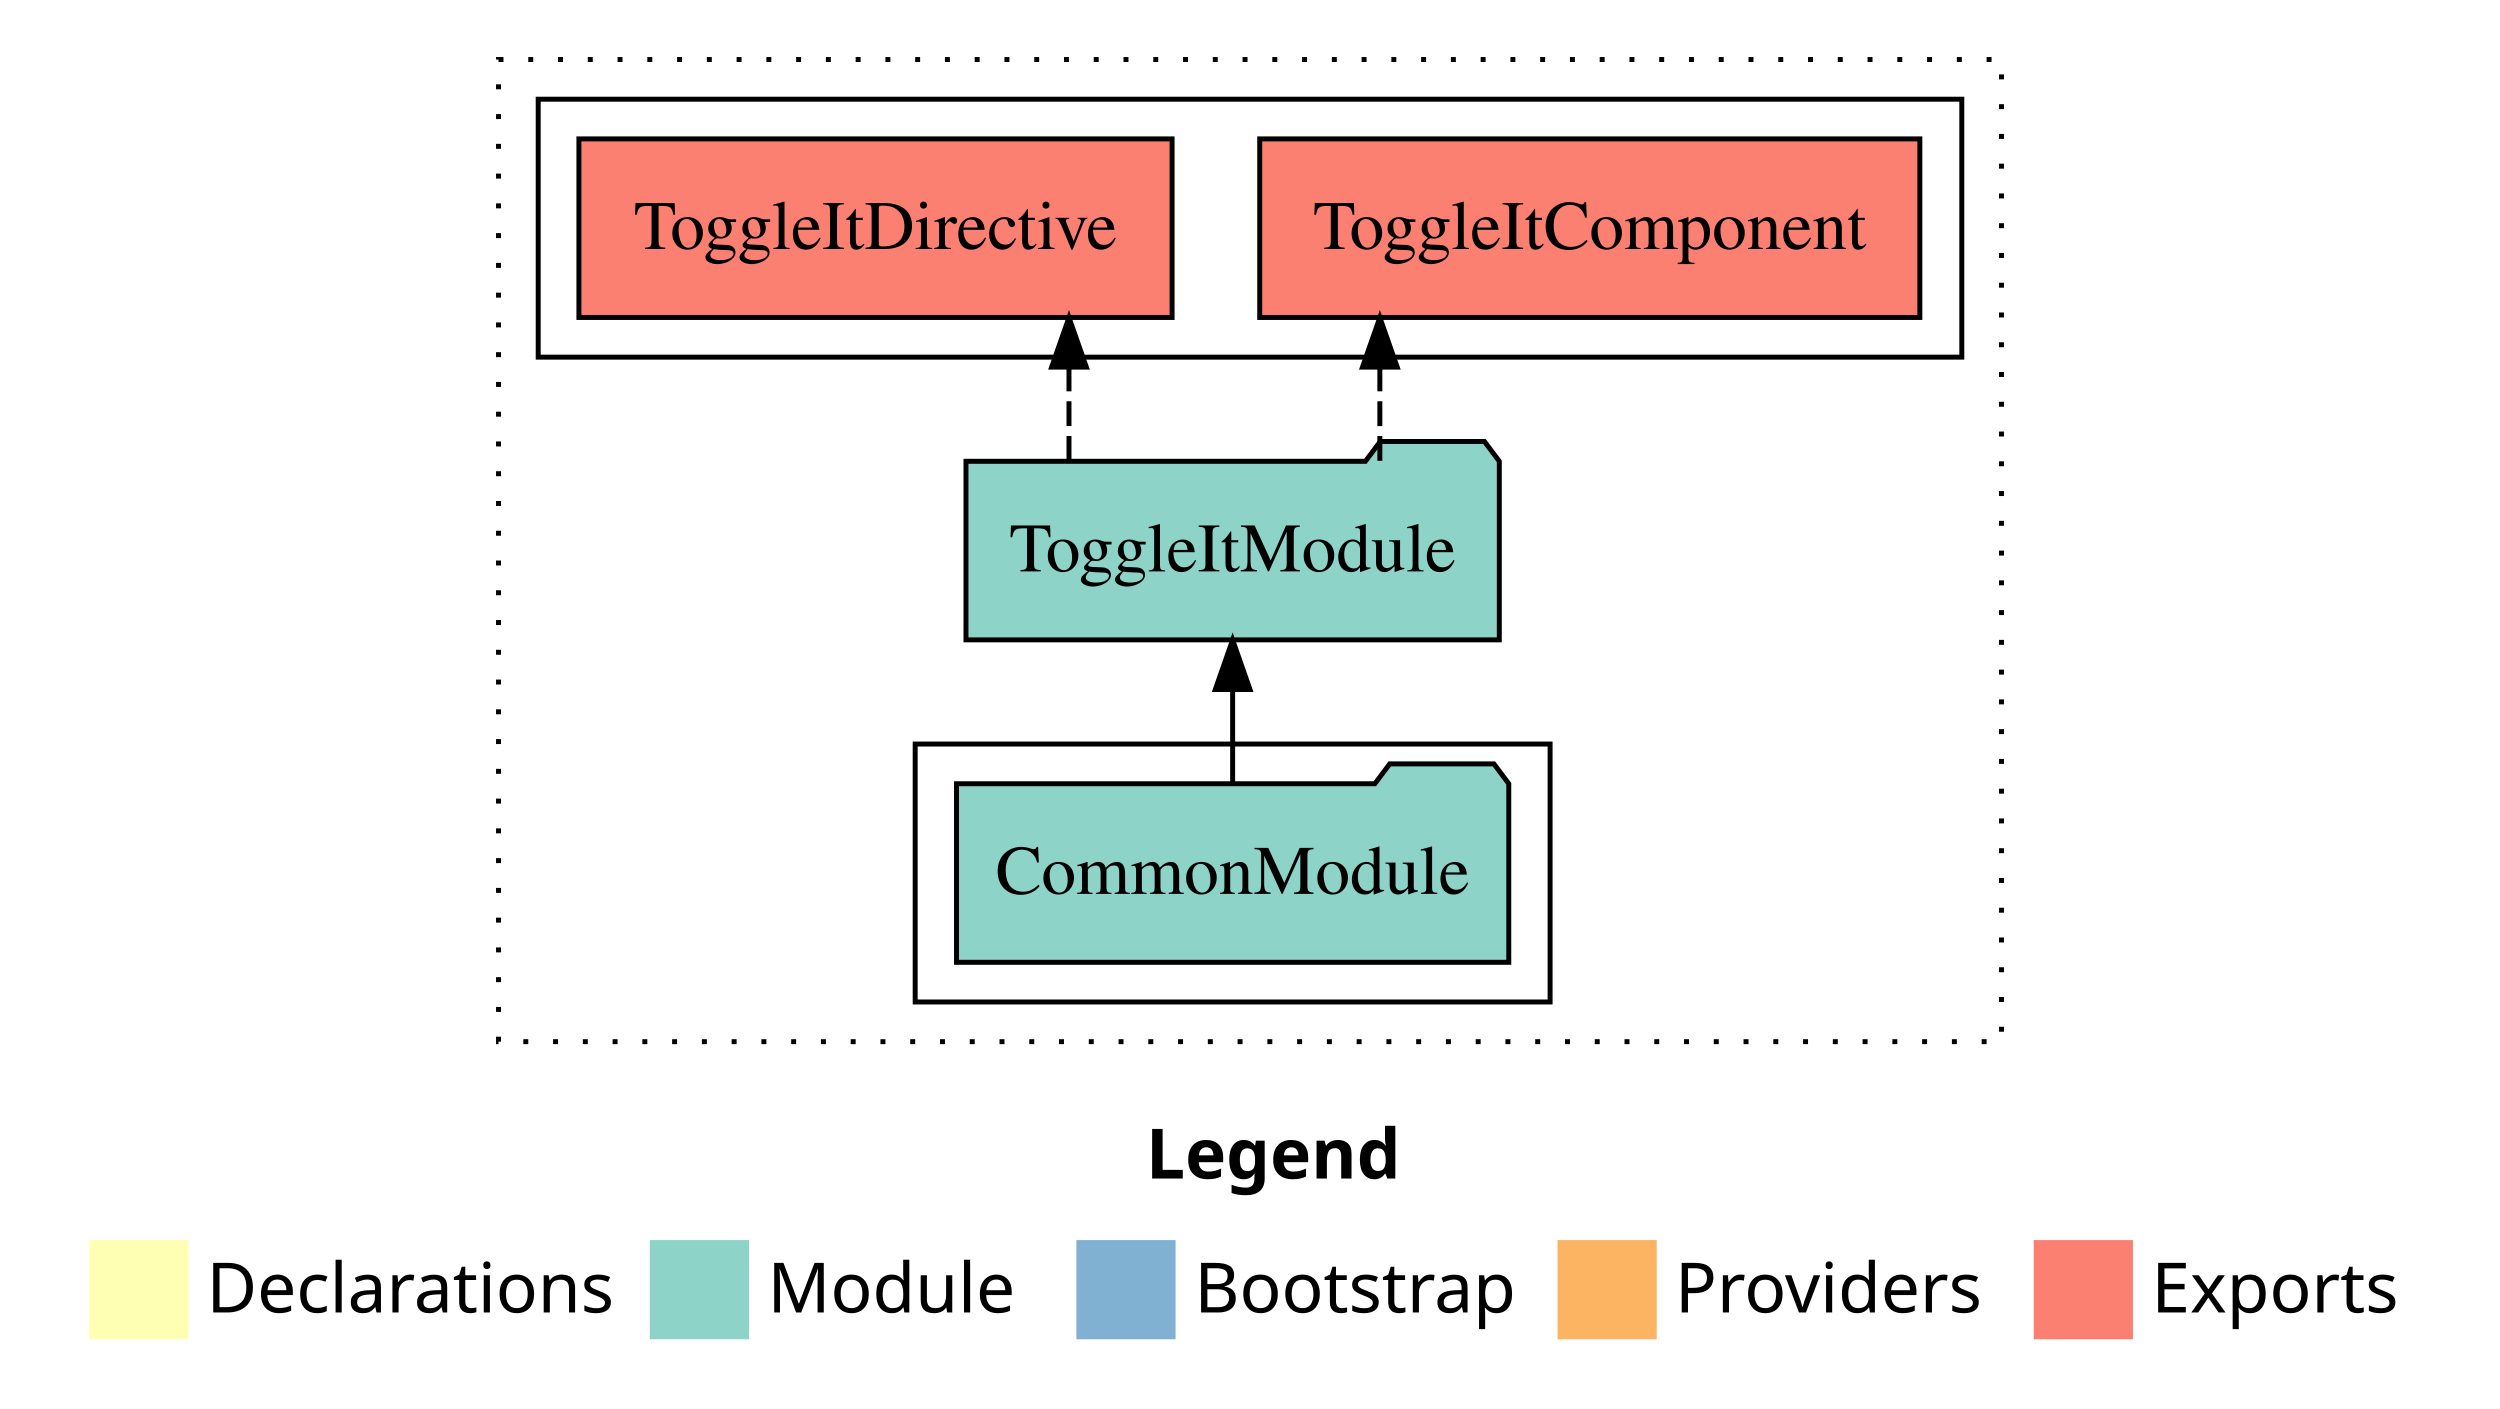
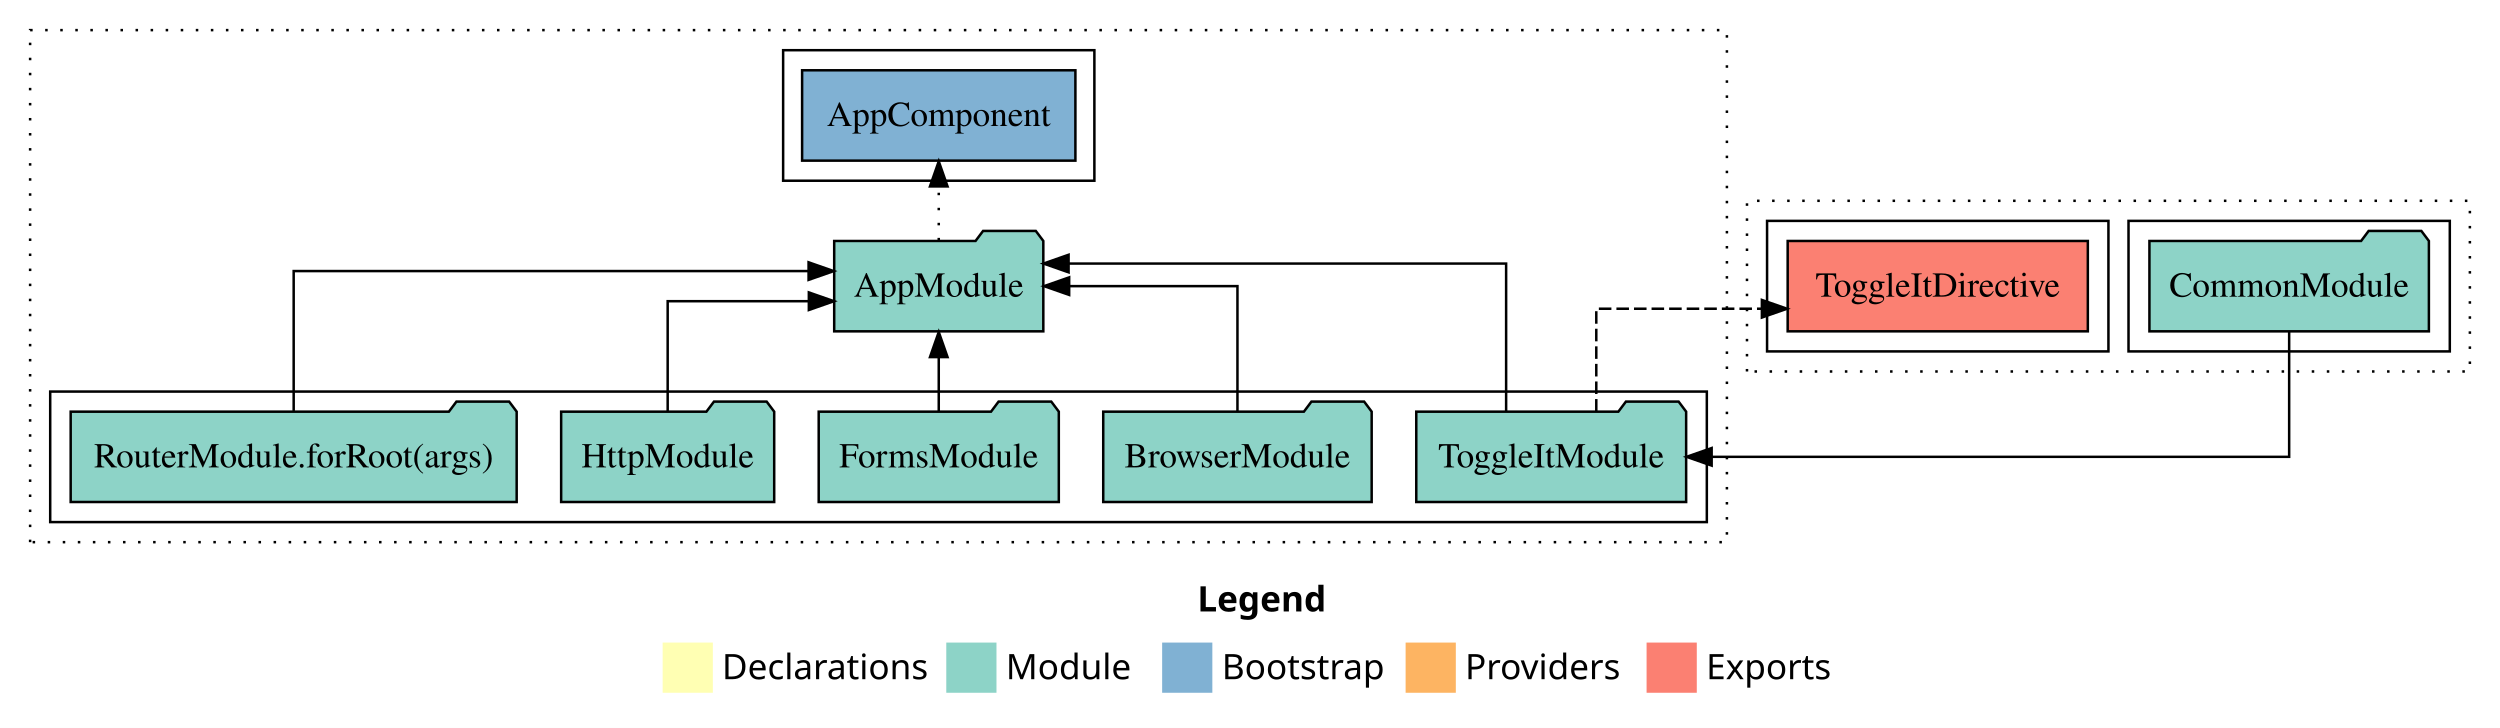
- <svg xmlns="http://www.w3.org/2000/svg" width="504pt" height="284pt" viewBox="0.00 0.00 504.00 284.00">
-   <g id="graph0" class="graph" transform="scale(1 1) rotate(0) translate(4 280)">
-     <polygon fill="#ffffff" stroke="transparent" points="-4,4 -4,-280 500,-280 500,4 -4,4" />
-     <text text-anchor="start" x="227.009" y="-42.4" font-family="sans-serif" font-weight="bold" font-size="14.00" fill="#000000">Legend</text>
-     <polygon fill="#ffffb3" stroke="transparent" points="14,-10 14,-30 34,-30 34,-10 14,-10" />
-     <text text-anchor="start" x="37.629" y="-15.4" font-family="sans-serif" font-size="14.00" fill="#000000">  Declarations</text>
-     <polygon fill="#8dd3c7" stroke="transparent" points="127,-10 127,-30 147,-30 147,-10 127,-10" />
-     <text text-anchor="start" x="150.725" y="-15.4" font-family="sans-serif" font-size="14.00" fill="#000000">  Module</text>
-     <polygon fill="#80b1d3" stroke="transparent" points="213,-10 213,-30 233,-30 233,-10 213,-10" />
-     <text text-anchor="start" x="236.781" y="-15.4" font-family="sans-serif" font-size="14.00" fill="#000000">  Bootstrap</text>
-     <polygon fill="#fdb462" stroke="transparent" points="310,-10 310,-30 330,-30 330,-10 310,-10" />
-     <text text-anchor="start" x="333.673" y="-15.4" font-family="sans-serif" font-size="14.00" fill="#000000">  Providers</text>
-     <polygon fill="#fb8072" stroke="transparent" points="406,-10 406,-30 426,-30 426,-10 406,-10" />
-     <text text-anchor="start" x="429.726" y="-15.4" font-family="sans-serif" font-size="14.00" fill="#000000">  Exports</text>
+ <svg xmlns="http://www.w3.org/2000/svg" width="996pt" height="290pt" viewBox="0.00 0.00 996.00 290.00">
+   <g id="graph0" class="graph" transform="scale(1 1) rotate(0) translate(4 286)">
+     <polygon fill="#ffffff" stroke="transparent" points="-4,4 -4,-286 992,-286 992,4 -4,4" />
+     <text text-anchor="start" x="473.009" y="-42.4" font-family="sans-serif" font-weight="bold" font-size="14.00" fill="#000000">Legend</text>
+     <polygon fill="#ffffb3" stroke="transparent" points="260,-10 260,-30 280,-30 280,-10 260,-10" />
+     <text text-anchor="start" x="283.629" y="-15.4" font-family="sans-serif" font-size="14.00" fill="#000000">  Declarations</text>
+     <polygon fill="#8dd3c7" stroke="transparent" points="373,-10 373,-30 393,-30 393,-10 373,-10" />
+     <text text-anchor="start" x="396.725" y="-15.4" font-family="sans-serif" font-size="14.00" fill="#000000">  Module</text>
+     <polygon fill="#80b1d3" stroke="transparent" points="459,-10 459,-30 479,-30 479,-10 459,-10" />
+     <text text-anchor="start" x="482.781" y="-15.4" font-family="sans-serif" font-size="14.00" fill="#000000">  Bootstrap</text>
+     <polygon fill="#fdb462" stroke="transparent" points="556,-10 556,-30 576,-30 576,-10 556,-10" />
+     <text text-anchor="start" x="579.673" y="-15.4" font-family="sans-serif" font-size="14.00" fill="#000000">  Providers</text>
+     <polygon fill="#fb8072" stroke="transparent" points="652,-10 652,-30 672,-30 672,-10 652,-10" />
+     <text text-anchor="start" x="675.726" y="-15.4" font-family="sans-serif" font-size="14.00" fill="#000000">  Exports</text>
    <g id="clust1" class="cluster">
-       <polygon fill="none" stroke="#000000" stroke-dasharray="1,5" points="96.5,-70 96.5,-268 399.5,-268 399.5,-70 96.5,-70" />
+       <polygon fill="none" stroke="#000000" stroke-dasharray="1,5" points="8,-70 8,-274 684,-274 684,-70 8,-70" />
    </g>
    <g id="clust3" class="cluster">
-       <polygon fill="none" stroke="#000000" points="180.5,-78 180.5,-130 308.5,-130 308.5,-78 180.5,-78" />
+       <polygon fill="none" stroke="#000000" points="16,-78 16,-130 676,-130 676,-78 16,-78" />
    </g>
-     <g id="clust4" class="cluster">
-       <polygon fill="none" stroke="#000000" points="104.5,-208 104.5,-260 391.5,-260 391.5,-208 104.5,-208" />
+     <g id="clust5" class="cluster">
+       <polygon fill="none" stroke="#000000" points="308,-214 308,-266 432,-266 432,-214 308,-214" />
+     </g>
+     <g id="clust7" class="cluster">
+       <polygon fill="none" stroke="#000000" stroke-dasharray="1,5" points="692,-138 692,-206 980,-206 980,-138 692,-138" />
+     </g>
+     <g id="clust9" class="cluster">
+       <polygon fill="none" stroke="#000000" points="844,-146 844,-198 972,-198 972,-146 844,-146" />
+     </g>
+     <g id="clust10" class="cluster">
+       <polygon fill="none" stroke="#000000" points="700,-146 700,-198 836,-198 836,-146 700,-146" />
    </g>
    <g id="node1" class="node">
-       <polygon fill="#8dd3c7" stroke="#000000" points="300.168,-122 297.168,-126 276.168,-126 273.168,-122 188.832,-122 188.832,-86 300.168,-86 300.168,-122" />
-       <text text-anchor="middle" x="244.5" y="-99.8" font-family="Times,serif" font-size="14.00" fill="#000000">CommonModule</text>
+       <polygon fill="#8dd3c7" stroke="#000000" points="542.473,-122 539.473,-126 518.473,-126 515.473,-122 435.527,-122 435.527,-86 542.473,-86 542.473,-122" />
+       <text text-anchor="middle" x="489" y="-99.8" font-family="Times,serif" font-size="14.00" fill="#000000">BrowserModule</text>
+     </g>
+     <g id="node6" class="node">
+       <polygon fill="#8dd3c7" stroke="#000000" points="411.657,-190 408.657,-194 387.657,-194 384.657,-190 328.343,-190 328.343,-154 411.657,-154 411.657,-190" />
+       <text text-anchor="middle" x="370" y="-167.8" font-family="Times,serif" font-size="14.00" fill="#000000">AppModule</text>
+     </g>
+     <g id="edge1" class="edge">
+       <path fill="none" stroke="#000000" d="M489,-122.223C489,-142.365 489,-172 489,-172 489,-172 421.955,-172 421.955,-172" />
+       <polygon fill="#000000" stroke="#000000" points="421.955,-168.5 411.955,-172 421.955,-175.5 421.955,-168.5" />
    </g>
    <g id="node2" class="node">
-       <polygon fill="#8dd3c7" stroke="#000000" points="298.259,-187 295.259,-191 274.259,-191 271.259,-187 190.741,-187 190.741,-151 298.259,-151 298.259,-187" />
-       <text text-anchor="middle" x="244.5" y="-164.8" font-family="Times,serif" font-size="14.00" fill="#000000">ToggleItModule</text>
+       <polygon fill="#8dd3c7" stroke="#000000" points="417.829,-122 414.829,-126 393.829,-126 390.829,-122 322.171,-122 322.171,-86 417.829,-86 417.829,-122" />
+       <text text-anchor="middle" x="370" y="-99.8" font-family="Times,serif" font-size="14.00" fill="#000000">FormsModule</text>
    </g>
-     <g id="edge1" class="edge">
-       <path fill="none" stroke="#000000" d="M244.5,-122.106C244.5,-122.106 244.5,-140.991 244.5,-140.991" />
-       <polygon fill="#000000" stroke="#000000" points="241,-140.991 244.5,-150.991 248,-140.991 241,-140.991" />
+     <g id="edge2" class="edge">
+       <path fill="none" stroke="#000000" d="M370,-122.223C370,-122.223 370,-143.727 370,-143.727" />
+       <polygon fill="#000000" stroke="#000000" points="366.5,-143.727 370,-153.727 373.5,-143.727 366.5,-143.727" />
    </g>
    <g id="node3" class="node">
-       <polygon fill="#fb8072" stroke="#000000" points="383.041,-252 249.959,-252 249.959,-216 383.041,-216 383.041,-252" />
-       <text text-anchor="middle" x="316.5" y="-229.8" font-family="Times,serif" font-size="14.00" fill="#000000">ToggleItComponent </text>
+       <polygon fill="#8dd3c7" stroke="#000000" points="304.439,-122 301.439,-126 280.439,-126 277.439,-122 219.561,-122 219.561,-86 304.439,-86 304.439,-122" />
+       <text text-anchor="middle" x="262" y="-99.8" font-family="Times,serif" font-size="14.00" fill="#000000">HttpModule</text>
    </g>
-     <g id="edge2" class="edge">
-       <path fill="none" stroke="#000000" stroke-dasharray="5,2" d="M274.179,-187.106C274.179,-187.106 274.179,-205.991 274.179,-205.991" />
-       <polygon fill="#000000" stroke="#000000" points="270.679,-205.991 274.179,-215.991 277.679,-205.991 270.679,-205.991" />
+     <g id="edge3" class="edge">
+       <path fill="none" stroke="#000000" d="M262,-122.267C262,-140.555 262,-166 262,-166 262,-166 318.244,-166 318.244,-166" />
+       <polygon fill="#000000" stroke="#000000" points="318.244,-169.5 328.244,-166 318.244,-162.5 318.244,-169.5" />
    </g>
    <g id="node4" class="node">
-       <polygon fill="#fb8072" stroke="#000000" points="232.292,-252 112.708,-252 112.708,-216 232.292,-216 232.292,-252" />
-       <text text-anchor="middle" x="172.5" y="-229.8" font-family="Times,serif" font-size="14.00" fill="#000000">ToggleItDirective </text>
+       <polygon fill="#8dd3c7" stroke="#000000" points="667.759,-122 664.759,-126 643.759,-126 640.759,-122 560.241,-122 560.241,-86 667.759,-86 667.759,-122" />
+       <text text-anchor="middle" x="614" y="-99.8" font-family="Times,serif" font-size="14.00" fill="#000000">ToggleItModule</text>
    </g>
-     <g id="edge3" class="edge">
-       <path fill="none" stroke="#000000" stroke-dasharray="5,2" d="M211.508,-187.106C211.508,-187.106 211.508,-205.991 211.508,-205.991" />
-       <polygon fill="#000000" stroke="#000000" points="208.008,-205.991 211.508,-215.991 215.008,-205.991 208.008,-205.991" />
+     <g id="edge4" class="edge">
+       <path fill="none" stroke="#000000" d="M596.04,-122.248C596.04,-145.018 596.04,-181 596.04,-181 596.04,-181 421.723,-181 421.723,-181" />
+       <polygon fill="#000000" stroke="#000000" points="421.723,-177.5 411.723,-181 421.723,-184.5 421.723,-177.5" />
+     </g>
+     <g id="node9" class="node">
+       <polygon fill="#fb8072" stroke="#000000" points="827.792,-190 708.208,-190 708.208,-154 827.792,-154 827.792,-190" />
+       <text text-anchor="middle" x="768" y="-167.8" font-family="Times,serif" font-size="14.00" fill="#000000">ToggleItDirective </text>
+     </g>
+     <g id="edge8" class="edge">
+       <path fill="none" stroke="#000000" stroke-dasharray="5,2" d="M631.96,-122.022C631.96,-139.373 631.96,-163 631.96,-163 631.96,-163 697.935,-163 697.935,-163" />
+       <polygon fill="#000000" stroke="#000000" points="697.935,-166.5 707.935,-163 697.935,-159.5 697.935,-166.5" />
+     </g>
+     <g id="node5" class="node">
+       <polygon fill="#8dd3c7" stroke="#000000" points="201.842,-122 198.842,-126 177.842,-126 174.842,-122 24.158,-122 24.158,-86 201.842,-86 201.842,-122" />
+       <text text-anchor="middle" x="113" y="-99.8" font-family="Times,serif" font-size="14.00" fill="#000000">RouterModule.forRoot(args)</text>
+     </g>
+     <g id="edge5" class="edge">
+       <path fill="none" stroke="#000000" d="M113,-122.292C113,-144.206 113,-178 113,-178 113,-178 318.137,-178 318.137,-178" />
+       <polygon fill="#000000" stroke="#000000" points="318.137,-181.5 328.137,-178 318.137,-174.5 318.137,-181.5" />
+     </g>
+     <g id="node7" class="node">
+       <polygon fill="#80b1d3" stroke="#000000" points="424.439,-258 315.561,-258 315.561,-222 424.439,-222 424.439,-258" />
+       <text text-anchor="middle" x="370" y="-235.8" font-family="Times,serif" font-size="14.00" fill="#000000">AppComponent </text>
+     </g>
+     <g id="edge6" class="edge">
+       <path fill="none" stroke="#000000" stroke-dasharray="1,5" d="M370,-190.223C370,-190.223 370,-211.727 370,-211.727" />
+       <polygon fill="#000000" stroke="#000000" points="366.5,-211.727 370,-221.727 373.5,-211.727 366.5,-211.727" />
+     </g>
+     <g id="node8" class="node">
+       <polygon fill="#8dd3c7" stroke="#000000" points="963.668,-190 960.668,-194 939.668,-194 936.668,-190 852.332,-190 852.332,-154 963.668,-154 963.668,-190" />
+       <text text-anchor="middle" x="908" y="-167.8" font-family="Times,serif" font-size="14.00" fill="#000000">CommonModule</text>
+     </g>
+     <g id="edge7" class="edge">
+       <path fill="none" stroke="#000000" d="M908,-153.777C908,-133.635 908,-104 908,-104 908,-104 677.924,-104 677.924,-104" />
+       <polygon fill="#000000" stroke="#000000" points="677.924,-100.5 667.924,-104 677.924,-107.5 677.924,-100.5" />
    </g>
  </g>
</svg>
